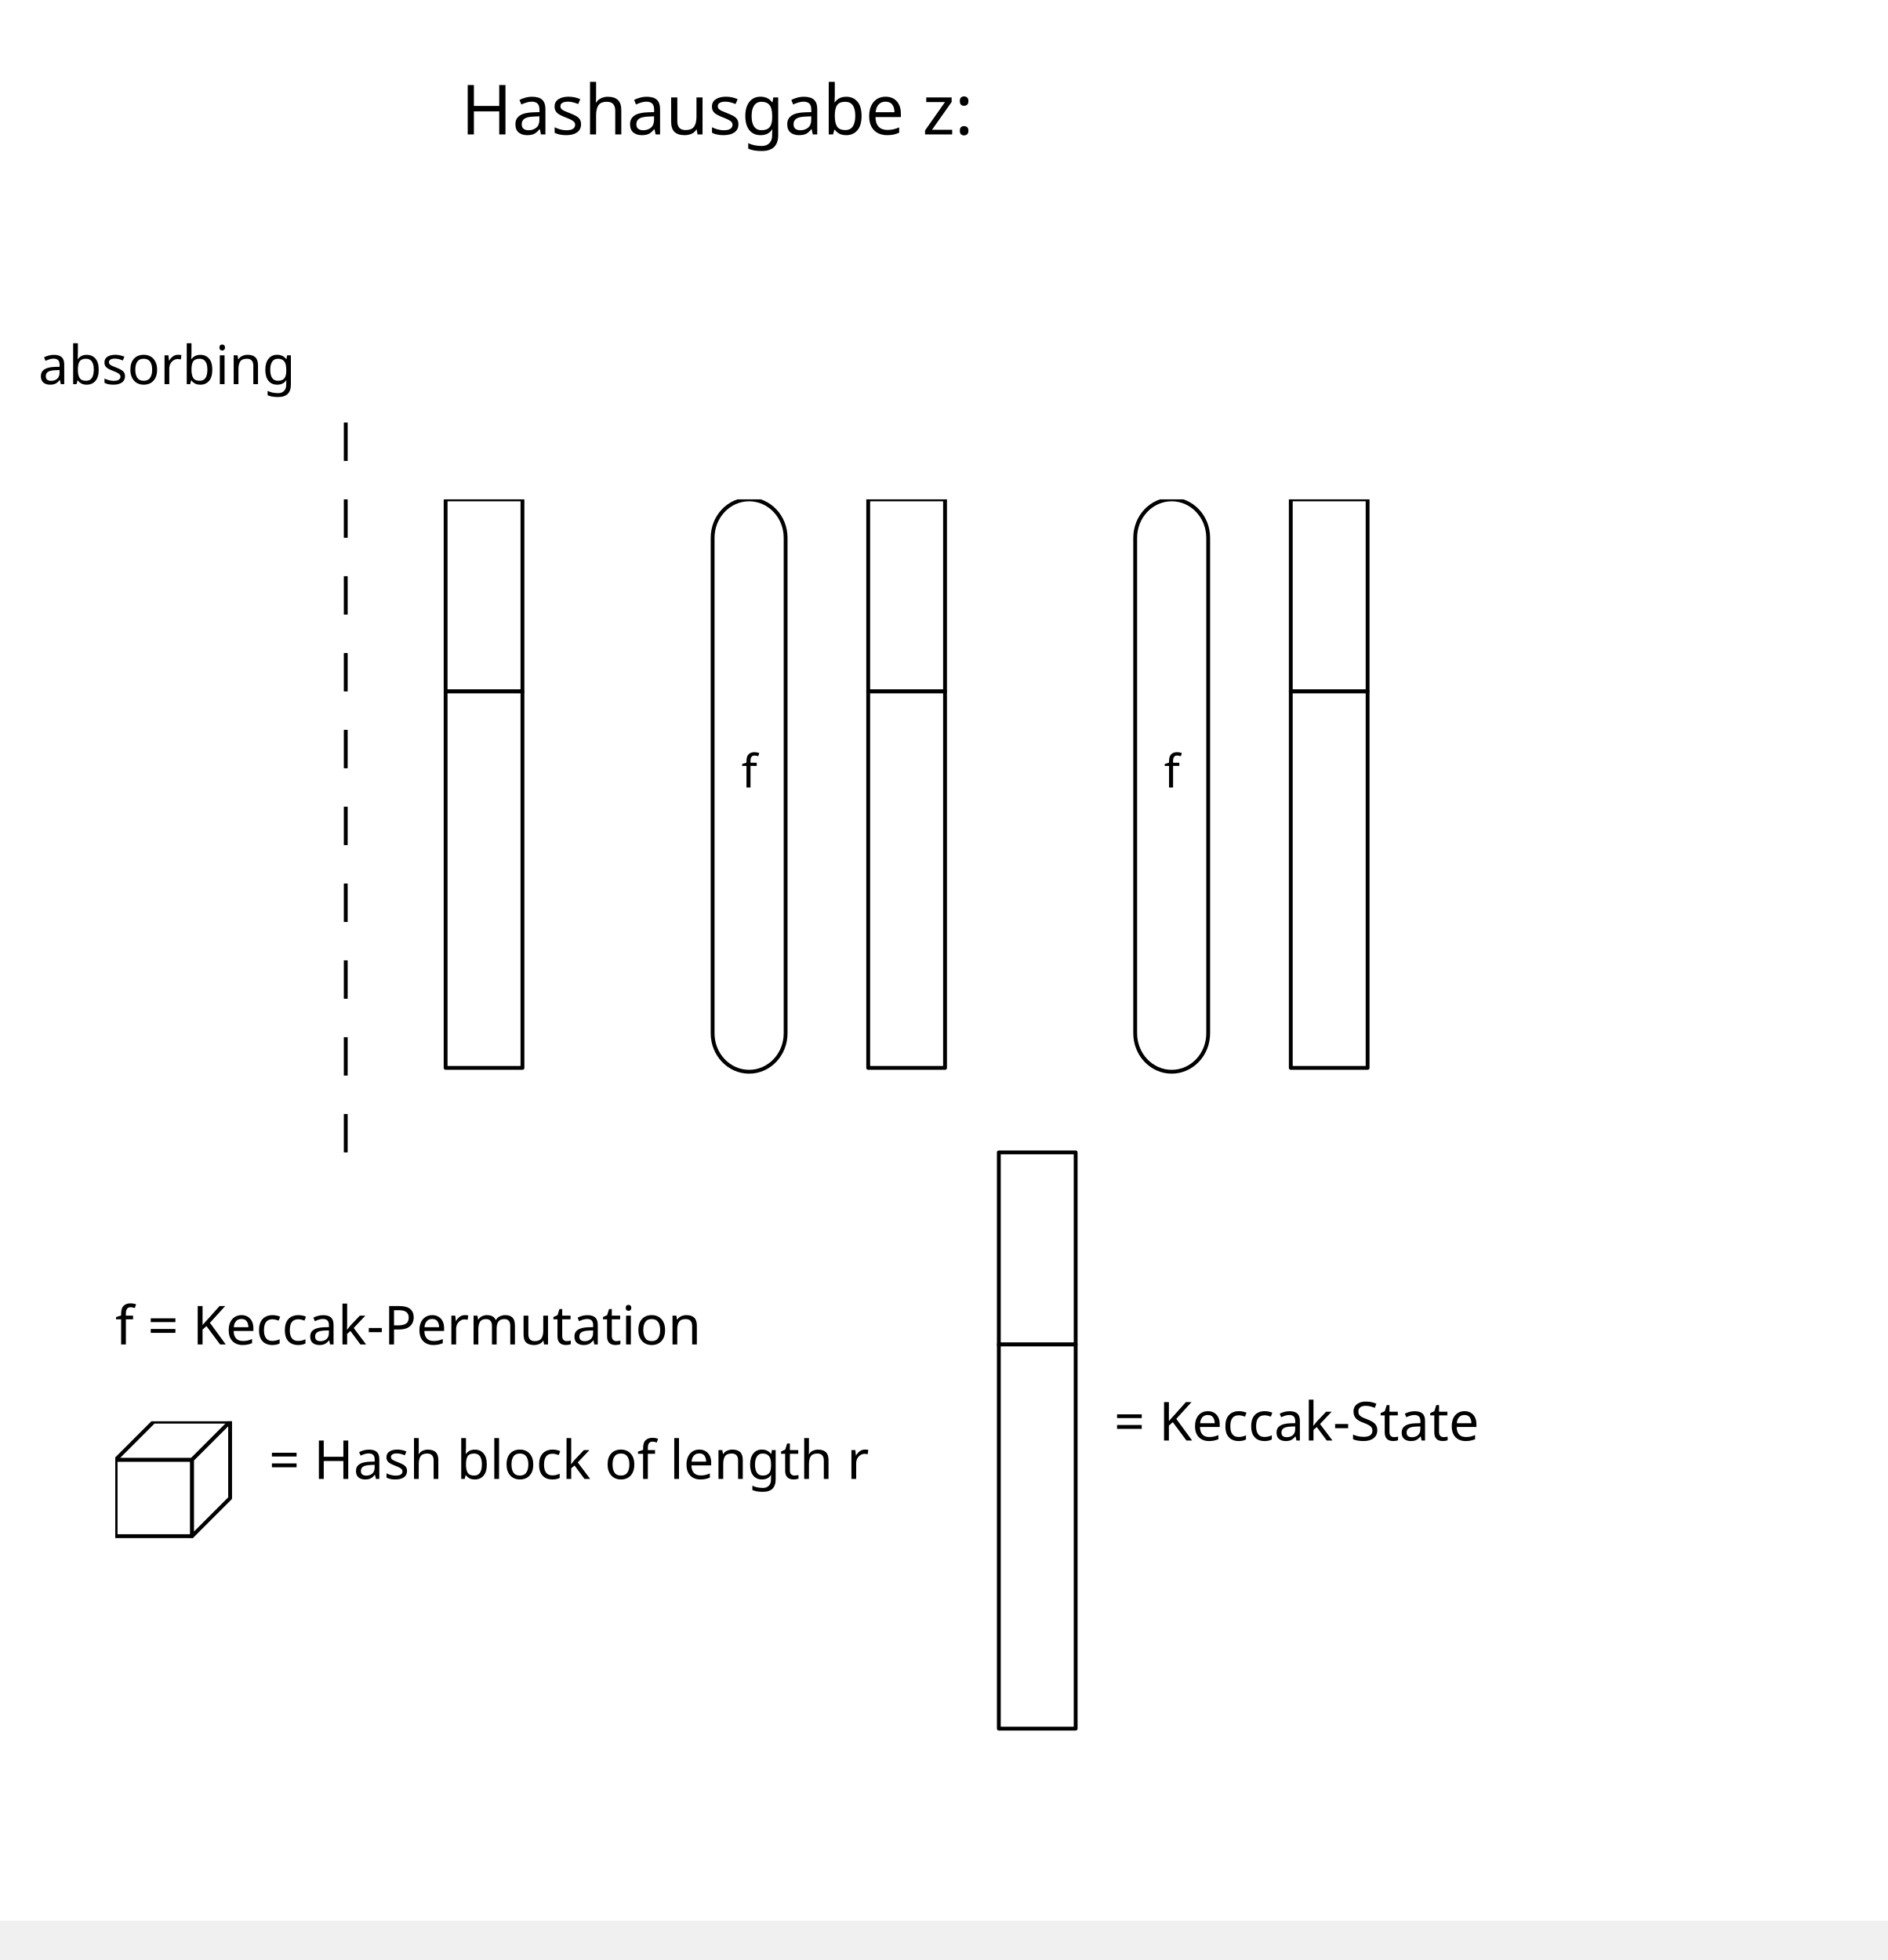
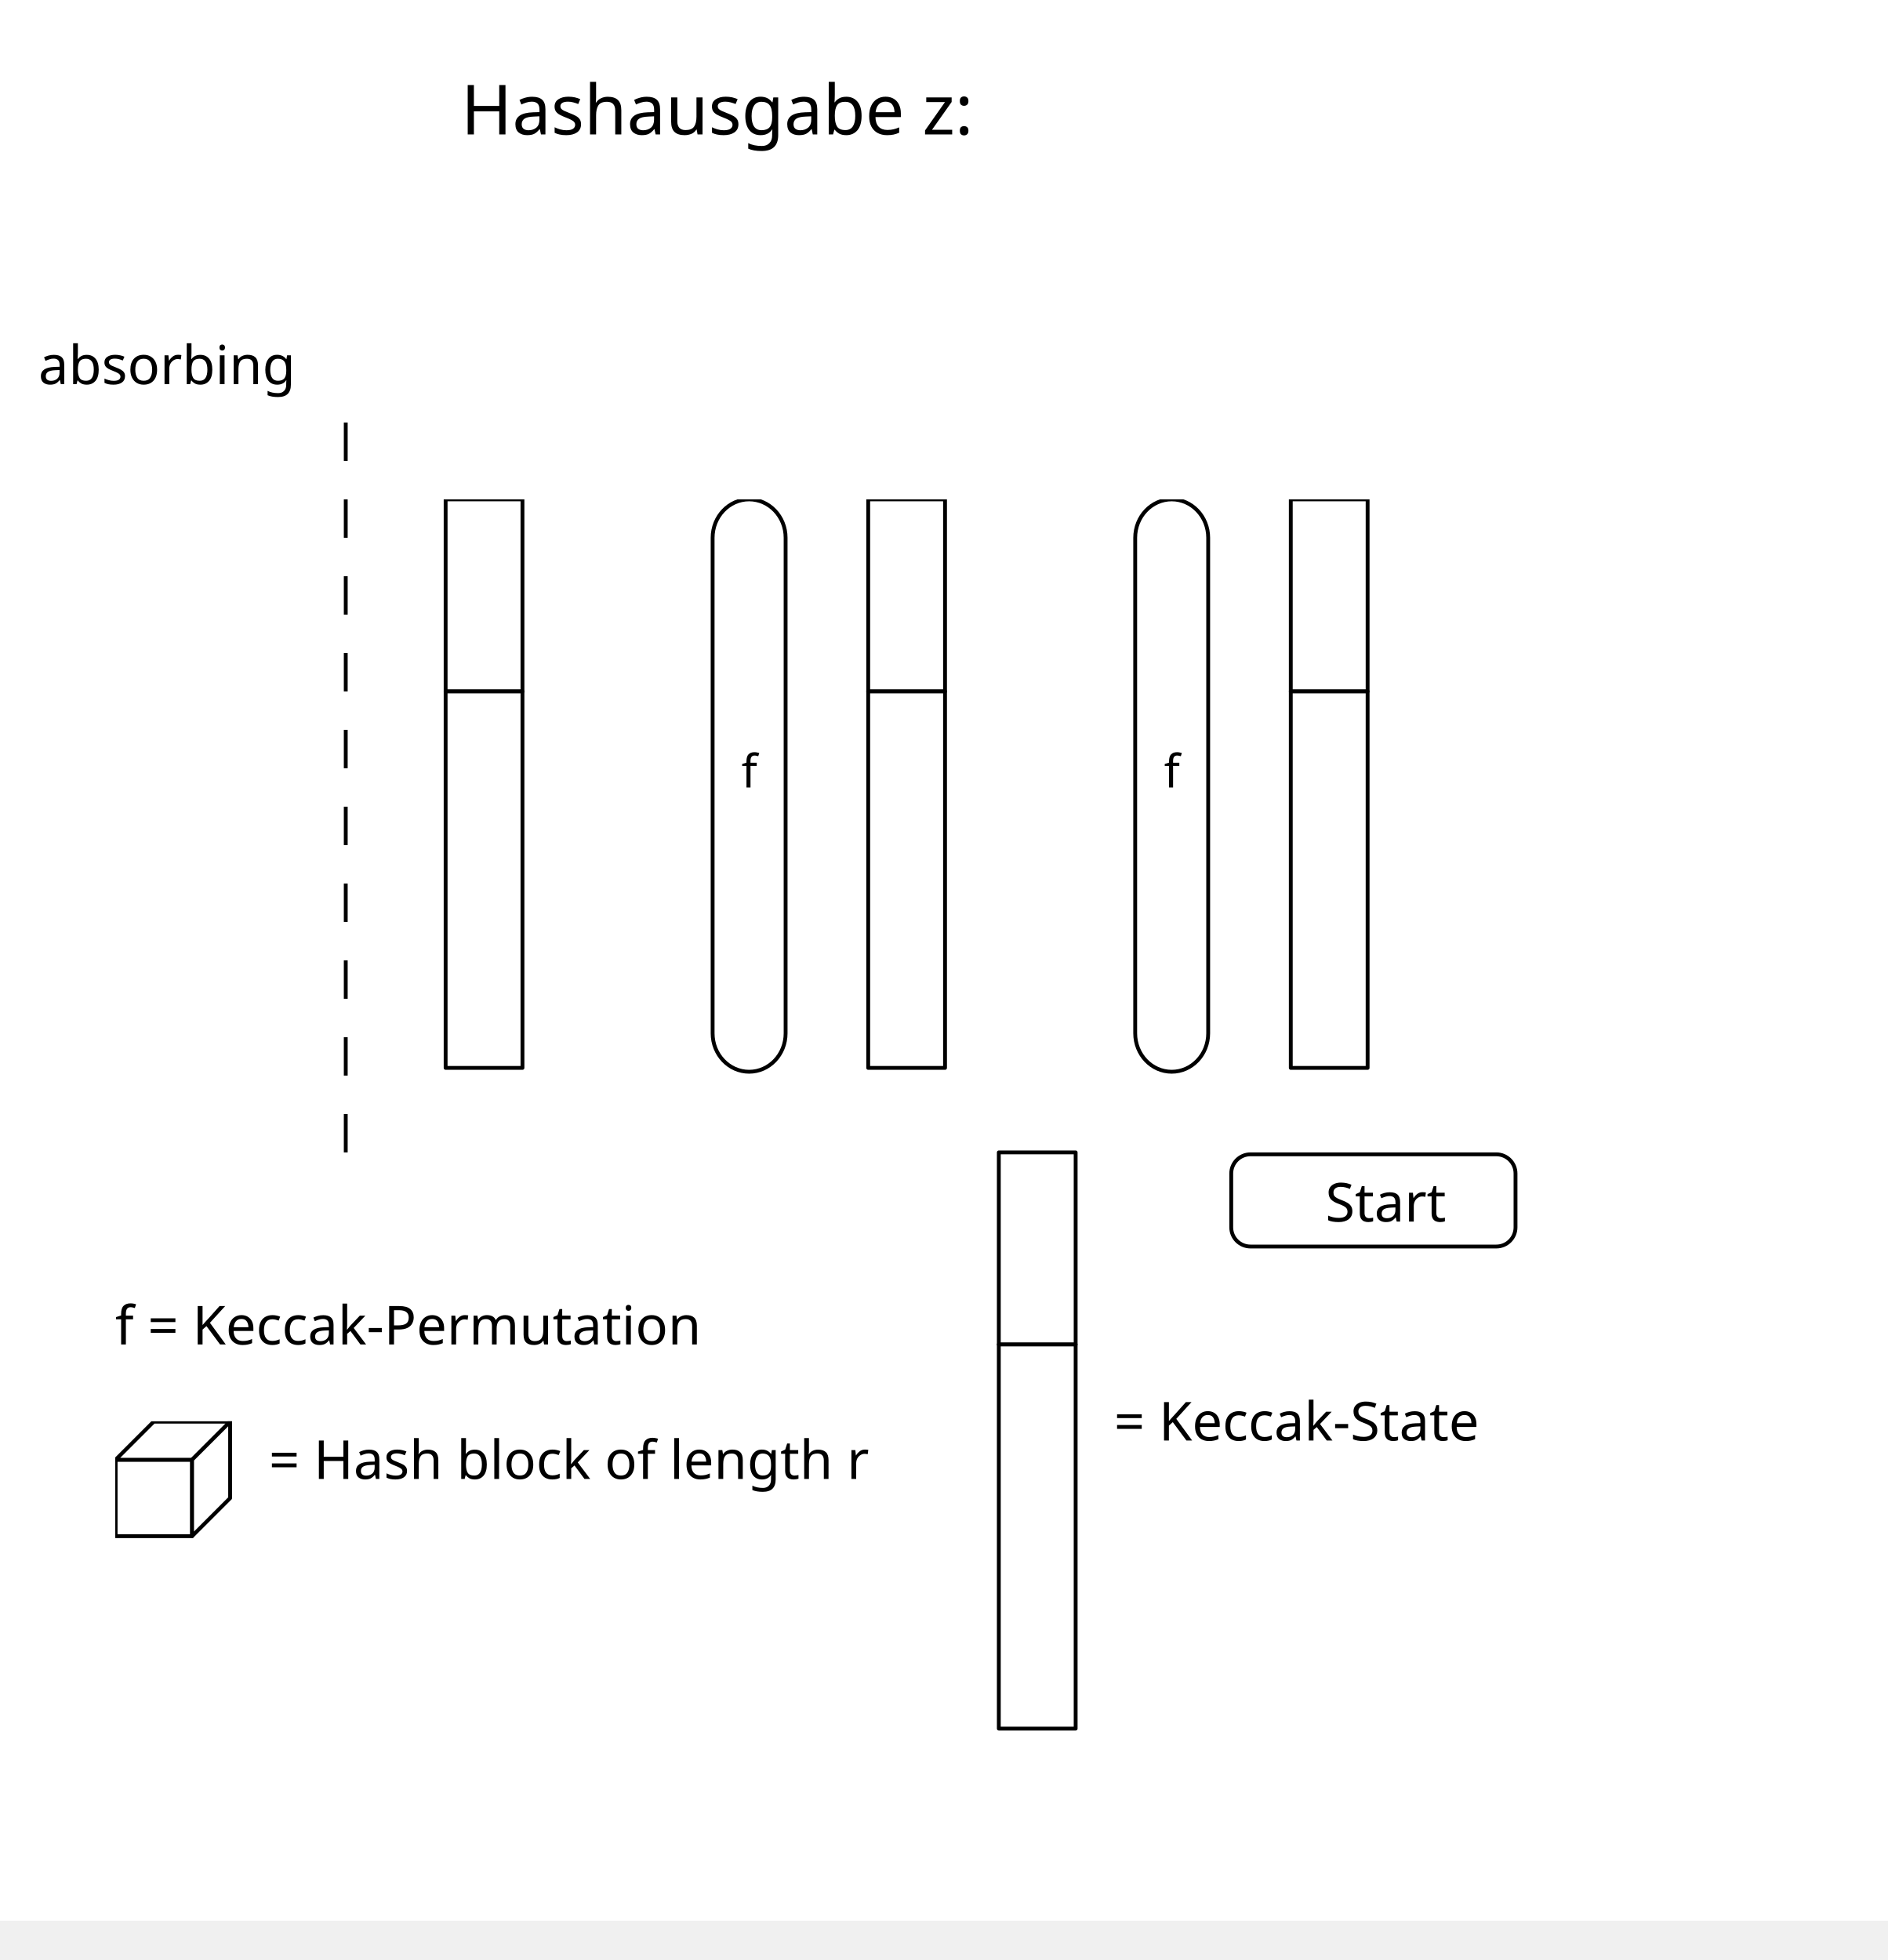
<svg xmlns="http://www.w3.org/2000/svg" xmlns:xlink="http://www.w3.org/1999/xlink" width="130mm" height="135mm" id="svg2">
  <defs id="defs4">
    <svg width="30" height="30" id="bit">
      <rect y="10" x="0.1" width="19.9" height="19.9" fill="white" stroke="black" />
      <polygon fill="white" stroke="black" points="0.1 10, 10 0.1, 29.9 0.1, 20 10" />
      <polygon fill="white" stroke="black" points="29.9 0.1, 29.9 20, 20 29.9, 20 10" />
    </svg>
    <svg id="f" width="20" height="150">
      <rect x="0.5" width="19" height="149" rx="10" ry="10" fill="white" stroke="black" />
      <text fill="black" x="8" y="75">
        f
        </text>
    </svg>
    <path id="arrow0" d="m 0 0 l 50 0 -4 -4 m 4 4 l -4 4" stroke="black" />
    <path id="arrow1" d="m 0 0 l 20 0 -4 -4 m 4 4 l -4 4" stroke="black" />
    <svg id="xor" width="30" height="30">
      <use xlink:href="#bit" x="0" y="0" />
      <circle cx="15" cy="15" r="13" stroke="red" stroke-width="2" />
      <path d="M 15 2 l 0 26 M 2 15 l 26 0" stroke="red" stroke-width="2" />
    </svg>
  </defs>
  <g style="fill:none;fill-rule:evenodd;stroke:none;stroke-width:1px;stroke-linecap:butt;stroke-linejoin:round;stroke-opacity:1;font-family:sans;" id="g2383">
    <rect x="0" y="0" width="500" height="500" fill="white" />
    <text fill="black" x="120" y="35" style=" font-size:18px;">
Hashausgabe z:
</text>
    <use xlink:href="#arrow0" x="-65" y="155">
-       <set attributeName="x" begin="1" to="65" />
+       <set attributeName="x" begin="start.click" to="65" />
    </use>
    <use xlink:href="#arrow0" x="-65" y="230">
-       <set attributeName="x" begin="1" to="65" />
+       <set attributeName="x" begin="start.click" to="65" />
    </use>
    <path d="M 90 110 l 0 200" stroke="black" stroke-dasharray="10,10" />
    <text fill="black" x="10" y="100" style="font-size:14px;">
absorbing
</text>
    <svg x="115" y="130" width="22" height="150">
      <rect x="1" y="0" width="20" height="50" fill="white" stroke="black" />
      <rect x="1" y="50" width="20" height="98" fill="white" stroke="black" />
    </svg>
    <use xlink:href="#arrow0" x="-135" y="155">
-       <set attributeName="x" begin="2" to="135" />
+       <set attributeName="x" begin="start.click" to="-135" />
+       <set attributeName="x" begin="start.click+1" to="135" />
    </use>
    <use xlink:href="#arrow0" x="-135" y="230">
-       <set attributeName="x" begin="2" to="135" />
+       <set attributeName="x" begin="start.click" to="-135" />
+       <set attributeName="x" begin="start.click+1" to="135" />
    </use>
    <use xlink:href="#bit" x="-145" y="140">
-       <animate attributeName="x" begin="3" from="145" to="130" dur="2" fill="freeze" />
-       <animate attributeName="y" begin="3" from="140" to="50" dur="2" fill="freeze" />
+       <set attributeName="x" begin="start.click" to="-135" />
+       <animate attributeName="x" begin="start.click+2" from="145" to="130" dur="2" fill="freeze" id="p01" />
+       <animate attributeName="y" begin="start.click+2" from="140" to="50" dur="2" fill="freeze" />
    </use>
    <svg id="f0" x="185" y="130" width="20" height="150">
      <rect x="0.5" width="19" height="149" rx="10" ry="10" fill="white" stroke="black">
-         <animateColor attributeName="fill" begin="6" dur="1" from="#ffffff" to="#ff0000" />
-         <animateColor attributeName="fill" begin="7" dur="1" from="#ff0000" to="#ffffff" fill="freeze" />
+         <animateColor attributeName="fill" begin="p01.end+1" dur="1" from="#ffffff" to="#ff0000" />
+         <animateColor attributeName="fill" begin="p01.end+2" dur="1" from="#ff0000" to="#ffffff" fill="freeze" />
      </rect>
      <text fill="black" x="8" y="75">
        f
        </text>
    </svg>
    <use xlink:href="#arrow1" x="-135" y="155">
-       <set attributeName="x" begin="8" to="205" />
+       <set attributeName="x" begin="start.click" to="-135" />
+       <set attributeName="x" begin="p01.end+3" to="205" />
    </use>
    <use xlink:href="#arrow1" x="-135" y="230">
-       <set attributeName="x" begin="8" to="205" />
+       <set attributeName="x" begin="start.click" to="-135" />
+       <set attributeName="x" begin="p01.end+3" to="205" />
    </use>
    <svg x="225" y="130" width="22" height="150">
      <rect x="1" y="0" width="20" height="50" fill="white" stroke="black" />
      <rect x="1" y="50" width="20" height="98" fill="white" stroke="black" />
    </svg>
    <use xlink:href="#arrow0" x="-135" y="155">
-       <set attributeName="x" begin="9" to="245" />
+       <set attributeName="x" begin="start.click" to="-135" />
+       <set attributeName="x" begin="p01.end+4" to="245" />
    </use>
    <use xlink:href="#arrow0" x="-135" y="230">
-       <set attributeName="x" begin="9" to="245" />
+       <set attributeName="x" begin="start.click" to="-135" />
+       <set attributeName="x" begin="p01.end+4" to="245" />
    </use>
    <use xlink:href="#bit" x="-55" y="140">
-       <animate attributeName="x" begin="10" from="255" to="150" dur="2" fill="freeze" />
-       <animate attributeName="y" begin="10" from="140" to="50" dur="2" fill="freeze" />
+       <set attributeName="x" begin="start.click" to="-135" />
+       <animate attributeName="x" begin="p01.end+5" from="255" to="150" dur="2" fill="freeze" id="p02" />
+       <animate attributeName="y" begin="p01.end+5" from="140" to="50" dur="2" fill="freeze" />
    </use>
    <svg id="f1" x="295" y="130" width="20" height="150">
      <rect x="0.5" width="19" height="149" rx="10" ry="10" fill="white" stroke="black">
-         <animateColor attributeName="fill" begin="13" dur="1" from="#ffffff" to="#ff0000" />
-         <animateColor attributeName="fill" begin="14" dur="1" from="#ff0000" to="#ffffff" fill="freeze" />
+         <animateColor attributeName="fill" begin="p02.end+1" dur="1" from="#ffffff" to="#ff0000" />
+         <animateColor attributeName="fill" begin="p02.end+2" dur="1" from="#ff0000" to="#ffffff" fill="freeze" />
      </rect>
      <text fill="black" x="8" y="75">
        f
        </text>
    </svg>
    <use xlink:href="#arrow1" x="-135" y="155">
-       <set attributeName="x" begin="15" to="315" />
+       <set attributeName="x" begin="start.click" to="-135" />
+       <set attributeName="x" begin="p02.end+3" to="315" />
    </use>
    <use xlink:href="#arrow1" x="-135" y="230">
-       <set attributeName="x" begin="15" to="315" />
+       <set attributeName="x" begin="start.click" to="-135" />
+       <set attributeName="x" begin="p02.end+3" to="315" />
    </use>
    <svg x="335" y="130" width="22" height="150">
      <rect x="1" y="0" width="20" height="50" fill="white" stroke="black" />
      <rect x="1" y="50" width="20" height="98" fill="white" stroke="black" />
    </svg>
    <use xlink:href="#arrow0" x="-135" y="155">
-       <set attributeName="x" begin="16" to="355" />
+       <set attributeName="x" begin="start.click" to="-135" />
+       <set attributeName="x" begin="p02.end+4" to="355" />
    </use>
    <use xlink:href="#arrow0" x="-135" y="230">
-       <set attributeName="x" begin="16" to="355" />
+       <set attributeName="x" begin="start.click" to="-135" />
+       <set attributeName="x" begin="p02.end+4" to="355" />
    </use>
    <use xlink:href="#bit" x="-55" y="140">
-       <animate attributeName="x" begin="17" from="370" to="170" dur="2" fill="freeze" />
-       <animate attributeName="y" begin="17" from="140" to="50" dur="2" fill="freeze" />
+       <set attributeName="x" begin="start.click" to="-135" />
+       <animate attributeName="x" begin="p02.end+5" from="370" to="170" dur="2" fill="freeze" id="p03" />
+       <animate attributeName="y" begin="p02.end+5" from="140" to="50" dur="2" fill="freeze" />
    </use>
    <text fill="black" x="-420" y="200" style="font-size:18px;">
...
- <set attributeName="x" begin="20" to="420" />
+ <set attributeName="x" begin="start.click" to="-135" />
+       <set attributeName="x" begin="p03.end+1" to="420" />
    </text>
    <text fill="black" x="-210" y="70" style="font-size:18px;">
...
- <set attributeName="x" begin="20" to="210" />
+ <set attributeName="x" begin="start.click" to="-135" />
+       <set attributeName="x" begin="p03.end+1" to="210" />
    </text>
    <text fill="black" x="30" y="350" style="font-size:14px;">
f = Keccak-Permutation
</text>
    <use xlink:href="#bit" x="30" y="370" />
    <text fill="black" x="70" y="385" style="font-size:14px;">
= Hash block of length r
</text>
    <rect x="260" y="300" width="20" height="50" fill="white" stroke="black" />
    <rect x="260" y="350" width="20" height="100" fill="white" stroke="black" />
    <text fill="black" x="290" y="375" style="font-size:14px;">
= Keccak-State
</text>
+     <svg height="25" width="75" x="320" y="300" id="start">
+       <set attributeName="x" to="-100" begin="start.click" />
+       <set attributeName="x" to="320" begin="p03.end+2" />
+       <rect height="24" width="74" x="0.5" y="0.5" rx="5" ry="5" stroke="black" fill="white" />
+       <text fill="black" x="25" y="18" style="font-size:14px;">
+ Start
+ </text>
+     </svg>
  </g>
</svg>
